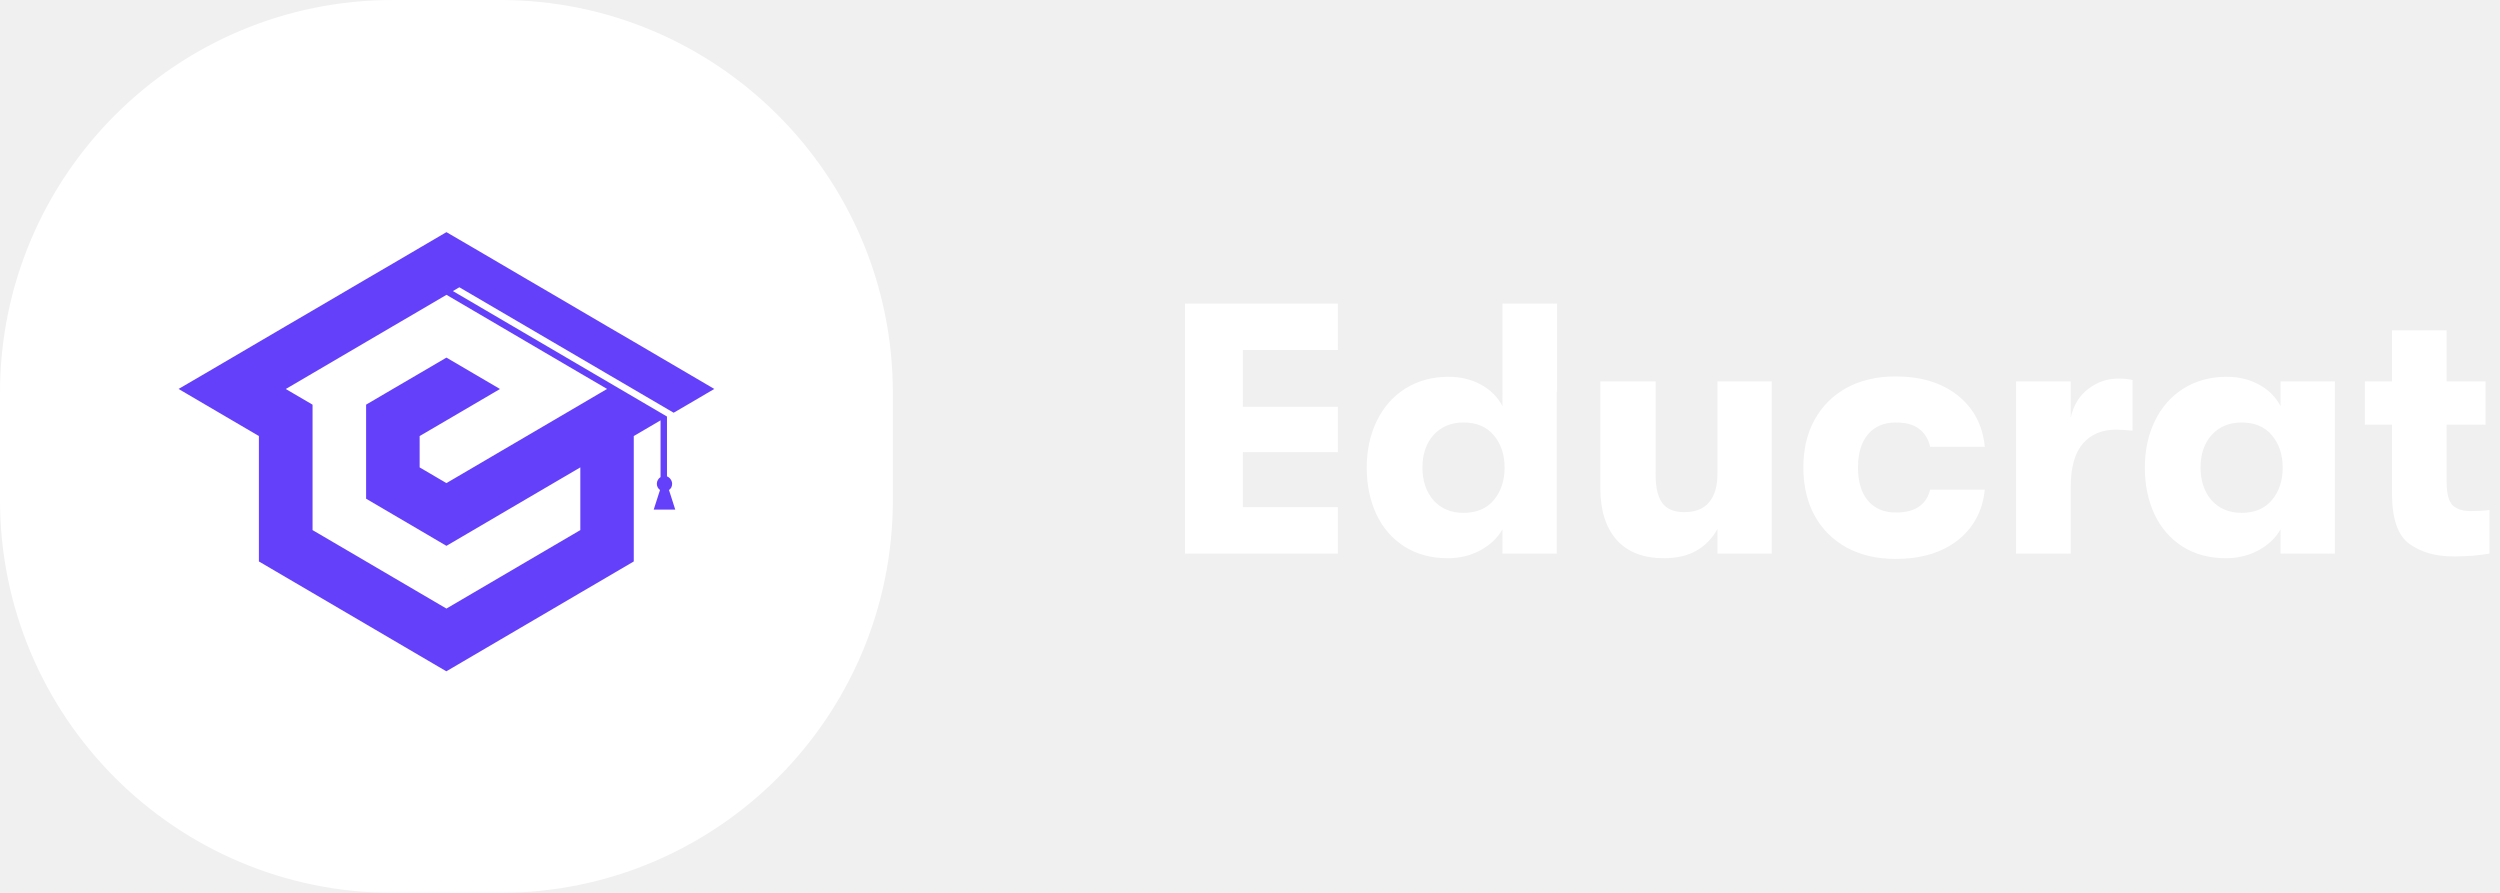
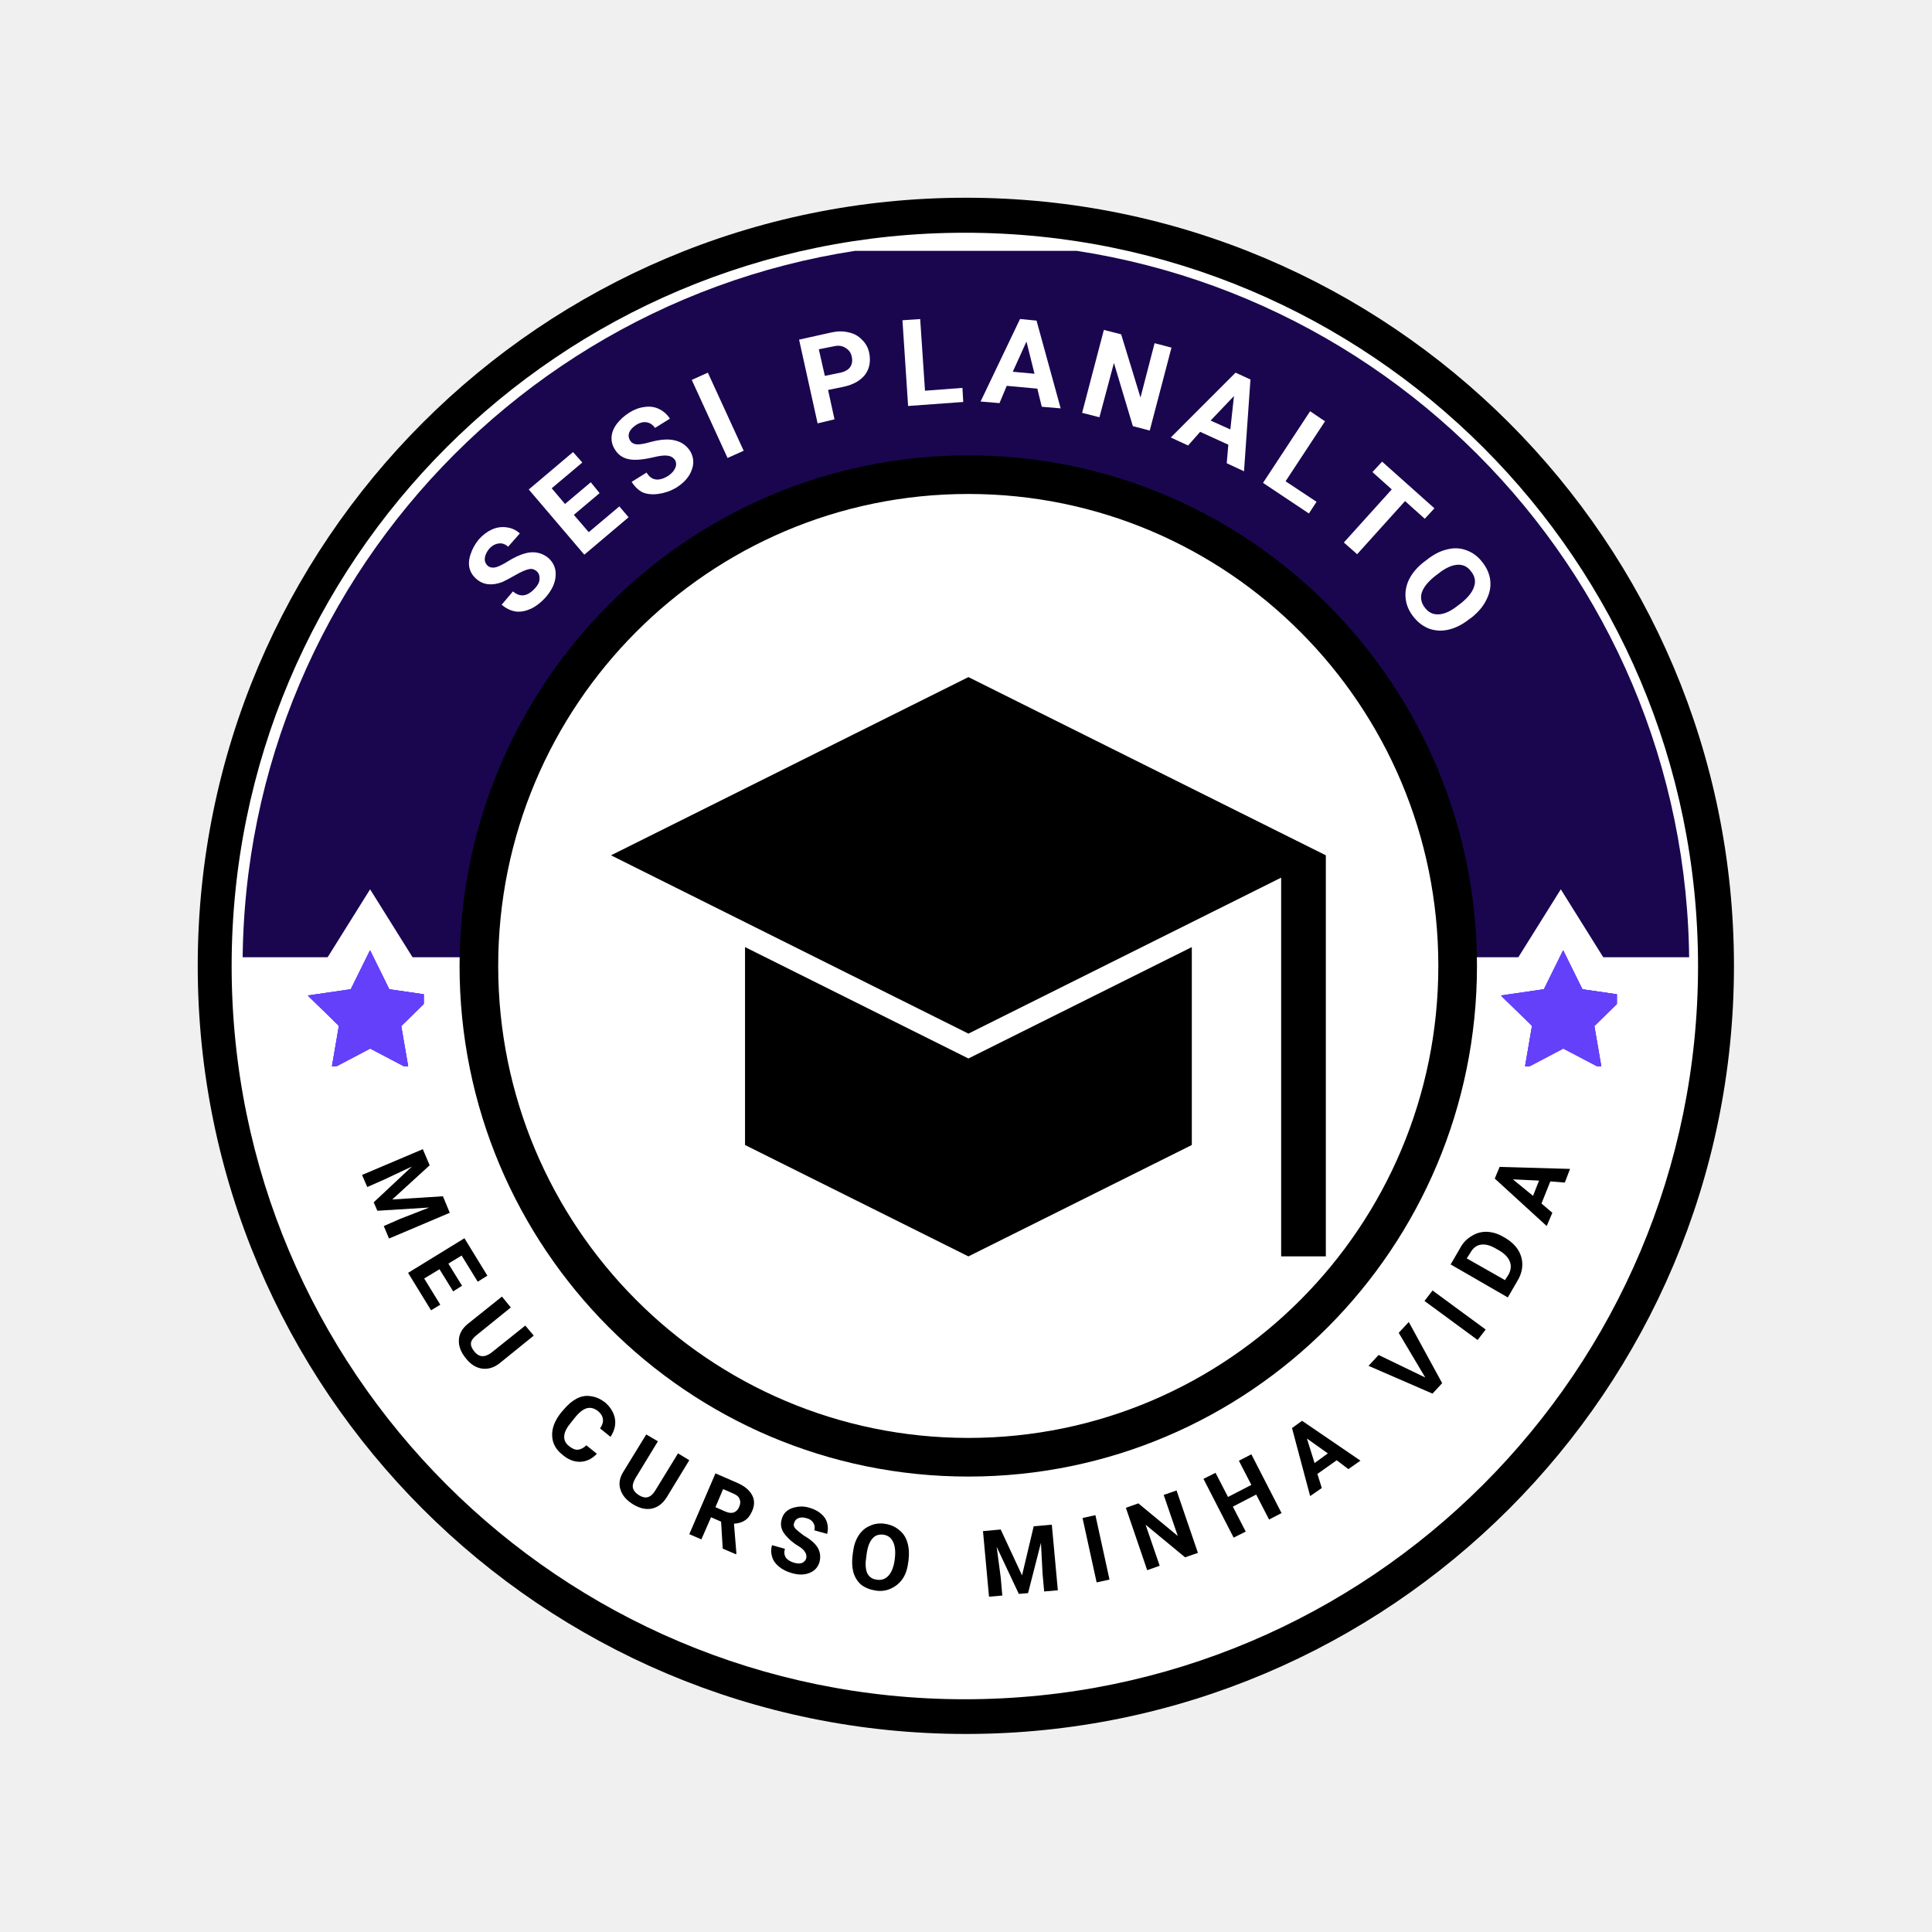
- <svg xmlns="http://www.w3.org/2000/svg" width="140" height="50" viewBox="0 0 140 50" fill="none">
-   <path d="M66.36 17H74.92V19.6H69.6V22.78H74.92V25.32H69.6V28.4H74.92V31H66.36V17ZM87.197 21.92H87.177V31H84.137V29.64C83.87 30.12 83.457 30.513 82.897 30.82C82.35 31.113 81.743 31.26 81.077 31.26C80.143 31.26 79.33 31.04 78.637 30.6C77.957 30.16 77.437 29.56 77.077 28.8C76.717 28.027 76.537 27.153 76.537 26.18C76.537 25.22 76.723 24.353 77.097 23.58C77.47 22.807 78.003 22.2 78.697 21.76C79.403 21.32 80.21 21.1 81.117 21.1C81.797 21.1 82.403 21.247 82.937 21.54C83.47 21.833 83.87 22.233 84.137 22.74V17H87.197V21.92ZM81.957 28.72C82.69 28.72 83.257 28.48 83.657 28C84.057 27.52 84.257 26.913 84.257 26.18C84.257 25.46 84.057 24.86 83.657 24.38C83.257 23.9 82.69 23.66 81.957 23.66C81.263 23.66 80.703 23.893 80.277 24.36C79.863 24.827 79.657 25.433 79.657 26.18C79.657 26.927 79.863 27.54 80.277 28.02C80.703 28.487 81.263 28.72 81.957 28.72ZM93.177 31.26C92.03 31.26 91.15 30.92 90.537 30.24C89.924 29.547 89.617 28.573 89.617 27.32V21.36H92.717V26.64C92.717 27.32 92.844 27.833 93.097 28.18C93.35 28.513 93.757 28.68 94.317 28.68C94.944 28.68 95.41 28.493 95.717 28.12C96.024 27.747 96.177 27.22 96.177 26.54V21.36H99.217V31H96.177V29.62C95.897 30.14 95.504 30.547 94.997 30.84C94.504 31.12 93.897 31.26 93.177 31.26ZM106.148 31.3C105.108 31.3 104.195 31.087 103.408 30.66C102.635 30.233 102.035 29.633 101.608 28.86C101.195 28.087 100.988 27.193 100.988 26.18C100.988 25.167 101.195 24.28 101.608 23.52C102.035 22.747 102.635 22.147 103.408 21.72C104.195 21.293 105.108 21.08 106.148 21.08C107.575 21.08 108.735 21.433 109.628 22.14C110.522 22.847 111.028 23.807 111.148 25.02H108.088C107.982 24.567 107.768 24.227 107.448 24C107.142 23.773 106.715 23.66 106.168 23.66C105.502 23.66 104.982 23.88 104.608 24.32C104.235 24.76 104.048 25.38 104.048 26.18C104.048 26.98 104.235 27.6 104.608 28.04C104.982 28.48 105.502 28.7 106.168 28.7C106.715 28.7 107.142 28.593 107.448 28.38C107.768 28.167 107.982 27.847 108.088 27.42H111.148C111.028 28.607 110.522 29.553 109.628 30.26C108.735 30.953 107.575 31.3 106.148 31.3ZM112.901 21.36H115.961V23.38C116.121 22.687 116.447 22.153 116.941 21.78C117.447 21.393 118.007 21.2 118.621 21.2C118.941 21.2 119.207 21.227 119.421 21.28V24.12C119.061 24.08 118.754 24.06 118.501 24.06C117.714 24.06 117.094 24.32 116.641 24.84C116.187 25.36 115.961 26.173 115.961 27.28V31H112.901V21.36ZM124.651 31.26C123.717 31.26 122.904 31.04 122.211 30.6C121.531 30.16 121.011 29.56 120.651 28.8C120.291 28.027 120.111 27.153 120.111 26.18C120.111 25.22 120.297 24.353 120.671 23.58C121.044 22.807 121.577 22.2 122.271 21.76C122.977 21.32 123.784 21.1 124.691 21.1C125.371 21.1 125.977 21.247 126.511 21.54C127.044 21.833 127.444 22.233 127.711 22.74V21.36H130.751V31H127.711V29.64C127.444 30.12 127.031 30.513 126.471 30.82C125.924 31.113 125.317 31.26 124.651 31.26ZM125.531 28.72C126.264 28.72 126.831 28.48 127.231 28C127.631 27.52 127.831 26.913 127.831 26.18C127.831 25.46 127.631 24.86 127.231 24.38C126.831 23.9 126.264 23.66 125.531 23.66C124.837 23.66 124.277 23.893 123.851 24.36C123.437 24.827 123.231 25.433 123.231 26.18C123.231 26.927 123.437 27.54 123.851 28.02C124.277 28.487 124.837 28.72 125.531 28.72ZM138.351 28.62C138.778 28.62 139.131 28.6 139.411 28.56V31C138.825 31.107 138.145 31.16 137.371 31.16C136.398 31.16 135.585 30.927 134.931 30.46C134.278 29.993 133.951 29.047 133.951 27.62V23.78H132.431V21.36H133.951V18.5H137.011V21.36H139.191V23.78H137.011V26.98C137.011 27.633 137.125 28.073 137.351 28.3C137.578 28.513 137.911 28.62 138.351 28.62Z" fill="white" />
-   <rect width="50" height="50" rx="22" fill="white" />
-   <path fill-rule="evenodd" clip-rule="evenodd" d="M12.999 23.539L14.498 24.418V26.173V27.93V29.686V31.441L15.998 32.32L17.497 33.198L18.997 34.077L20.497 34.956L21.996 35.835L23.495 36.714L24.995 37.593L26.494 36.714L27.994 35.835L29.493 34.956L30.993 34.077L32.492 33.198L33.992 32.32L35.491 31.441V29.686V27.93V26.173V24.418L36.991 23.539V26.717C36.867 26.793 36.783 26.938 36.783 27.09C36.783 27.241 36.854 27.363 36.961 27.442L36.91 27.596L36.608 28.538H37.211H37.814L37.513 27.596L37.462 27.442C37.571 27.363 37.639 27.257 37.639 27.09C37.639 26.922 37.518 26.738 37.351 26.677V23.326L25.362 16.3L25.724 16.087L37.725 23.113L38.501 22.66L40 21.781L38.501 20.902L37.001 20.023L35.502 19.144L33.999 18.268L32.5 17.389L31 16.51L29.501 15.634L28.002 14.755L26.502 13.876L25 13L23.5 13.879L22.001 14.758L20.499 15.634L19 16.513L17.5 17.392L16 18.268L14.501 19.147L13.002 20.026L11.502 20.905L10 21.781L11.499 22.66L12.999 23.539ZM23.5 20.905L25 20.026L26.5 20.905L27.999 21.784L26.5 22.662L25 23.541L23.5 24.418V26.175L25 27.054L26.5 26.175L27.999 25.296L29.498 24.418L30.998 23.539L32.498 22.66L33.528 22.055L33.997 21.781L32.723 21.036L32.498 20.905L30.998 20.026L29.498 19.147L28.002 18.268L26.502 17.389L25.003 16.51L23.5 17.392L22.001 18.268L20.502 19.147L19.002 20.026L17.503 20.905L16.003 21.784L17.503 22.662V24.418V26.173V27.93V28.832V29.686L19.002 30.564L20.502 31.443L22.001 32.322L23.5 33.201L25 34.08L26.5 33.201L27.999 32.322L29.498 31.443L30.998 30.564L32.498 29.686V27.93V26.173L30.998 27.052L29.498 27.93L27.999 28.809L26.5 29.688L25 30.567L23.5 29.686L22.001 28.807L20.502 27.928V22.66L22.001 21.781L23.5 20.905Z" fill="#6440FB" />
+ <svg xmlns="http://www.w3.org/2000/svg" width="100" zoomAndPan="magnify" viewBox="0 0 75 75" height="100" preserveAspectRatio="xMidYMid meet" version="1.0">
+   <defs>
+     <g />
+     <clipPath id="59fb0d67b8">
+       <path d="M 7.676 7.676 L 67.312 7.676 L 67.312 67.312 L 7.676 67.312 Z M 7.676 7.676 " clip-rule="nonzero" />
+     </clipPath>
+     <clipPath id="b1b9812eed">
+       <path d="M 37.496 7.676 C 21.027 7.676 7.676 21.027 7.676 37.496 C 7.676 53.961 21.027 67.312 37.496 67.312 C 53.961 67.312 67.312 53.961 67.312 37.496 C 67.312 21.027 53.961 7.676 37.496 7.676 Z M 37.496 7.676 " clip-rule="nonzero" />
+     </clipPath>
+     <clipPath id="95c2672108">
+       <path d="M 8.992 9.035 L 65.918 9.035 L 65.918 65.965 L 8.992 65.965 Z M 8.992 9.035 " clip-rule="nonzero" />
+     </clipPath>
+     <clipPath id="a971a2ab3c">
+       <path d="M 37.453 9.035 C 21.734 9.035 8.992 21.781 8.992 37.5 C 8.992 53.219 21.734 65.965 37.453 65.965 C 53.176 65.965 65.918 53.219 65.918 37.5 C 65.918 21.781 53.176 9.035 37.453 9.035 Z M 37.453 9.035 " clip-rule="nonzero" />
+     </clipPath>
+     <clipPath id="a057ed0ec2">
+       <path d="M 9.41 9.738 L 65.66 9.738 L 65.66 37.16 L 9.41 37.16 Z M 9.41 9.738 " clip-rule="nonzero" />
+     </clipPath>
+     <clipPath id="e5c8ec77e4">
+       <path d="M 18.984 18.984 L 56.016 18.984 L 56.016 56.016 L 18.984 56.016 Z M 18.984 18.984 " clip-rule="nonzero" />
+     </clipPath>
+     <clipPath id="8e031001d2">
+       <path d="M 37.5 18.984 C 27.273 18.984 18.984 27.273 18.984 37.5 C 18.984 47.727 27.273 56.016 37.5 56.016 C 47.727 56.016 56.016 47.727 56.016 37.5 C 56.016 27.273 47.727 18.984 37.5 18.984 Z M 37.5 18.984 " clip-rule="nonzero" />
+     </clipPath>
+     <clipPath id="ddf7587262">
+       <path d="M 12.492 34.523 L 16.242 34.523 L 16.242 40.523 L 12.492 40.523 Z M 12.492 34.523 " clip-rule="nonzero" />
+     </clipPath>
+     <clipPath id="55a8e50578">
+       <path d="M 11.949 36.891 L 16.449 36.891 L 16.449 41.391 L 11.949 41.391 Z M 11.949 36.891 " clip-rule="nonzero" />
+     </clipPath>
+     <clipPath id="ec1e70e016">
+       <path d="M 58.715 34.523 L 62.465 34.523 L 62.465 40.523 L 58.715 40.523 Z M 58.715 34.523 " clip-rule="nonzero" />
+     </clipPath>
+     <clipPath id="61aff383bb">
+       <path d="M 58.266 36.891 L 62.766 36.891 L 62.766 41.391 L 58.266 41.391 Z M 58.266 36.891 " clip-rule="nonzero" />
+     </clipPath>
+     <clipPath id="f0a149f709">
+       <path d="M 23.719 26.277 L 51.469 26.277 L 51.469 48.777 L 23.719 48.777 Z M 23.719 26.277 " clip-rule="nonzero" />
+     </clipPath>
+     <clipPath id="22466c8c64">
+       <path d="M 28 36 L 47 36 L 47 48.777 L 28 48.777 Z M 28 36 " clip-rule="nonzero" />
+     </clipPath>
+     <clipPath id="c2ccc46398">
+       <path d="M 17.84 17.676 L 57.484 17.676 L 57.484 57.32 L 17.84 57.32 Z M 17.84 17.676 " clip-rule="nonzero" />
+     </clipPath>
+     <clipPath id="610801f318">
+       <path d="M 37.59 17.676 C 26.68 17.676 17.84 26.551 17.84 37.496 C 17.84 48.445 26.68 57.32 37.59 57.32 C 48.496 57.32 57.336 48.445 57.336 37.496 C 57.336 26.551 48.496 17.676 37.59 17.676 Z M 37.59 17.676 " clip-rule="nonzero" />
+     </clipPath>
+   </defs>
+   <g clip-path="url(#59fb0d67b8)">
+     <g clip-path="url(#b1b9812eed)">
+       <path stroke-linecap="butt" transform="matrix(0.75, 0, 0, 0.75, 7.676291, 7.676289)" fill="none" stroke-linejoin="miter" d="M 39.76 -0.001 C 17.801 -0.001 -0.001 17.801 -0.001 39.76 C -0.001 61.713 17.801 79.515 39.76 79.515 C 61.713 79.515 79.515 61.713 79.515 39.76 C 79.515 17.801 61.713 -0.001 39.76 -0.001 Z M 39.76 -0.001 " stroke="#000000" stroke-width="4" stroke-opacity="1" stroke-miterlimit="4" />
+     </g>
+   </g>
+   <g clip-path="url(#95c2672108)">
+     <g clip-path="url(#a971a2ab3c)">
+       <path fill="#ffffff" d="M 8.992 9.035 L 65.918 9.035 L 65.918 65.965 L 8.992 65.965 Z M 8.992 9.035 " fill-opacity="1" fill-rule="nonzero" />
+     </g>
+   </g>
+   <g clip-path="url(#a057ed0ec2)">
+     <path fill="#1a064f" d="M 37.496 9.41 C 53.004 9.41 65.574 21.984 65.574 37.488 L 9.418 37.488 C 9.418 21.984 21.988 9.41 37.496 9.41 Z M 37.496 9.41 " fill-opacity="1" fill-rule="nonzero" />
+   </g>
+   <g clip-path="url(#e5c8ec77e4)">
+     <g clip-path="url(#8e031001d2)">
+       <path fill="#ffffff" d="M 18.984 18.984 L 56.016 18.984 L 56.016 56.016 L 18.984 56.016 Z M 18.984 18.984 " fill-opacity="1" fill-rule="nonzero" />
+     </g>
+   </g>
+   <g clip-path="url(#ddf7587262)">
+     <path fill="#ffffff" d="M 14.367 34.523 L 12.492 37.523 L 14.367 40.52 L 16.242 37.523 Z M 14.367 34.523 " fill-opacity="1" fill-rule="nonzero" />
+   </g>
+   <g clip-path="url(#55a8e50578)">
+     <path fill="#6440fb" d="M 14.375 36.906 L 15.121 38.414 L 16.789 38.656 L 15.582 39.836 L 15.867 41.496 L 14.375 40.711 L 12.883 41.496 L 13.168 39.836 L 11.961 38.656 L 13.629 38.414 Z M 14.375 36.906 " fill-opacity="1" fill-rule="nonzero" />
+     <path fill="#6440fb" d="M 14.363 36.891 L 15.109 38.402 L 16.777 38.645 L 15.57 39.82 L 15.855 41.48 L 14.363 40.695 L 12.871 41.48 L 13.156 39.82 L 11.949 38.645 L 13.617 38.402 Z M 14.363 36.891 " fill-opacity="1" fill-rule="nonzero" />
+     <path fill="#6440fb" d="M 14.363 36.891 L 15.109 38.402 L 16.777 38.645 L 15.57 39.82 L 15.855 41.48 L 14.363 40.695 L 12.871 41.48 L 13.156 39.82 L 11.949 38.645 L 13.617 38.402 Z M 14.363 36.891 " fill-opacity="1" fill-rule="nonzero" />
+     <path fill="#6440fb" d="M 14.363 36.891 L 15.109 38.402 L 16.777 38.645 L 15.57 39.82 L 15.855 41.48 L 14.363 40.695 L 12.871 41.48 L 13.156 39.82 L 11.949 38.645 L 13.617 38.402 Z M 14.363 36.891 " fill-opacity="1" fill-rule="nonzero" />
+   </g>
+   <g clip-path="url(#ec1e70e016)">
+     <path fill="#ffffff" d="M 60.59 34.523 L 58.715 37.523 L 60.59 40.52 L 62.465 37.523 Z M 60.59 34.523 " fill-opacity="1" fill-rule="nonzero" />
+   </g>
+   <g clip-path="url(#61aff383bb)">
+     <path fill="#6440fb" d="M 60.691 36.906 L 61.438 38.414 L 63.105 38.656 L 61.898 39.836 L 62.184 41.496 L 60.691 40.711 L 59.199 41.496 L 59.484 39.836 L 58.277 38.656 L 59.945 38.414 Z M 60.691 36.906 " fill-opacity="1" fill-rule="nonzero" />
+     <path fill="#6440fb" d="M 60.68 36.891 L 61.426 38.402 L 63.094 38.645 L 61.887 39.82 L 62.172 41.48 L 60.68 40.695 L 59.188 41.48 L 59.473 39.82 L 58.266 38.645 L 59.934 38.402 Z M 60.68 36.891 " fill-opacity="1" fill-rule="nonzero" />
+     <path fill="#6440fb" d="M 60.68 36.891 L 61.426 38.402 L 63.094 38.645 L 61.887 39.82 L 62.172 41.48 L 60.68 40.695 L 59.188 41.48 L 59.473 39.82 L 58.266 38.645 L 59.934 38.402 Z M 60.68 36.891 " fill-opacity="1" fill-rule="nonzero" />
+     <path fill="#6440fb" d="M 60.68 36.891 L 61.426 38.402 L 63.094 38.645 L 61.887 39.82 L 62.172 41.48 L 60.68 40.695 L 59.188 41.48 L 59.473 39.82 L 58.266 38.645 L 59.934 38.402 Z M 60.68 36.891 " fill-opacity="1" fill-rule="nonzero" />
+   </g>
+   <g clip-path="url(#f0a149f709)">
+     <path fill="#000000" d="M 23.719 33.203 L 37.594 40.125 L 49.734 34.07 L 49.734 48.773 L 51.469 48.773 L 51.469 33.203 L 37.594 26.285 Z M 23.719 33.203 " fill-opacity="1" fill-rule="nonzero" />
+   </g>
+   <g clip-path="url(#22466c8c64)">
+     <path fill="#000000" d="M 28.922 36.766 L 28.922 44.449 L 37.594 48.773 L 46.266 44.449 L 46.266 36.766 L 37.594 41.09 Z M 28.922 36.766 " fill-opacity="1" fill-rule="nonzero" />
+   </g>
+   <g fill="#ffffff" fill-opacity="1">
+     <g transform="translate(20.16327, 24.28585)">
+       <g>
+         <path d="M 0.672 -2.109 C 0.578 -2.191 0.473 -2.219 0.359 -2.188 C 0.242 -2.164 0.078 -2.094 -0.141 -1.969 C -0.359 -1.844 -0.535 -1.75 -0.672 -1.688 C -1.078 -1.539 -1.41 -1.582 -1.672 -1.812 C -1.805 -1.926 -1.895 -2.066 -1.938 -2.234 C -1.977 -2.398 -1.961 -2.582 -1.891 -2.781 C -1.828 -2.977 -1.723 -3.164 -1.578 -3.344 C -1.422 -3.52 -1.25 -3.648 -1.062 -3.734 C -0.875 -3.816 -0.68 -3.844 -0.484 -3.812 C -0.297 -3.789 -0.129 -3.711 0.016 -3.578 L -0.438 -3.062 C -0.551 -3.164 -0.672 -3.207 -0.797 -3.188 C -0.93 -3.176 -1.055 -3.109 -1.172 -2.984 C -1.273 -2.859 -1.332 -2.734 -1.344 -2.609 C -1.352 -2.492 -1.312 -2.395 -1.219 -2.312 C -1.133 -2.25 -1.031 -2.234 -0.906 -2.266 C -0.781 -2.305 -0.625 -2.383 -0.438 -2.5 C -0.102 -2.707 0.188 -2.82 0.438 -2.844 C 0.695 -2.863 0.926 -2.789 1.125 -2.625 C 1.332 -2.438 1.426 -2.207 1.406 -1.938 C 1.395 -1.664 1.266 -1.383 1.016 -1.094 C 0.848 -0.906 0.66 -0.758 0.453 -0.656 C 0.242 -0.562 0.047 -0.523 -0.141 -0.547 C -0.336 -0.578 -0.52 -0.664 -0.688 -0.812 L -0.25 -1.328 C 0.031 -1.086 0.316 -1.129 0.609 -1.453 C 0.723 -1.578 0.781 -1.695 0.781 -1.812 C 0.789 -1.938 0.754 -2.035 0.672 -2.109 Z M 0.672 -2.109 " />
+       </g>
+     </g>
+   </g>
+   <g fill="#ffffff" fill-opacity="1">
+     <g transform="translate(22.46431, 21.7207)">
+       <g>
+         <path d="M 0.812 -2.578 L -0.188 -1.734 L 0.391 -1.062 L 1.578 -2.062 L 1.938 -1.641 L 0.219 -0.188 L -1.938 -2.719 L -0.219 -4.172 L 0.141 -3.766 L -1.047 -2.766 L -0.531 -2.156 L 0.469 -3 Z M 0.812 -2.578 " />
+       </g>
+     </g>
+   </g>
+   <g fill="#ffffff" fill-opacity="1">
+     <g transform="translate(24.92759, 19.67397)">
+       <g>
+         <path d="M 1.281 -1.812 C 1.207 -1.914 1.109 -1.973 0.984 -1.984 C 0.867 -2.004 0.688 -1.984 0.438 -1.922 C 0.195 -1.867 0 -1.836 -0.156 -1.828 C -0.582 -1.797 -0.883 -1.93 -1.062 -2.234 C -1.156 -2.379 -1.195 -2.535 -1.188 -2.703 C -1.176 -2.879 -1.109 -3.051 -0.984 -3.219 C -0.859 -3.383 -0.695 -3.531 -0.5 -3.656 C -0.301 -3.781 -0.102 -3.852 0.094 -3.875 C 0.301 -3.906 0.488 -3.879 0.656 -3.797 C 0.832 -3.711 0.973 -3.586 1.078 -3.422 L 0.5 -3.062 C 0.414 -3.188 0.305 -3.258 0.172 -3.281 C 0.047 -3.301 -0.082 -3.27 -0.219 -3.188 C -0.363 -3.094 -0.457 -2.992 -0.5 -2.891 C -0.539 -2.785 -0.531 -2.68 -0.469 -2.578 C -0.414 -2.484 -0.32 -2.43 -0.188 -2.422 C -0.051 -2.422 0.117 -2.453 0.328 -2.516 C 0.711 -2.617 1.023 -2.641 1.266 -2.578 C 1.516 -2.523 1.711 -2.391 1.859 -2.172 C 2.004 -1.93 2.023 -1.68 1.922 -1.422 C 1.828 -1.16 1.625 -0.93 1.312 -0.734 C 1.094 -0.609 0.863 -0.531 0.625 -0.5 C 0.395 -0.469 0.191 -0.488 0.016 -0.562 C -0.148 -0.645 -0.289 -0.781 -0.406 -0.969 L 0.172 -1.328 C 0.359 -1.016 0.641 -0.973 1.016 -1.203 C 1.148 -1.297 1.238 -1.395 1.281 -1.5 C 1.332 -1.602 1.332 -1.707 1.281 -1.812 Z M 1.281 -1.812 " />
+       </g>
+     </g>
+   </g>
+   <g fill="#ffffff" fill-opacity="1">
+     <g transform="translate(27.93164, 17.91954)">
+       <g>
+         <path d="M 0.938 -0.422 L 0.312 -0.141 L -1.078 -3.172 L -0.453 -3.453 Z M 0.938 -0.422 " />
+       </g>
+     </g>
+   </g>
+   <g fill="#ffffff" fill-opacity="1">
+     <g transform="translate(29.77794, 17.11052)">
+       <g />
+     </g>
+   </g>
+   <g fill="#ffffff" fill-opacity="1">
+     <g transform="translate(31.44244, 16.49702)">
+       <g>
+         <path d="M 0.703 -1.359 L 0.953 -0.219 L 0.297 -0.062 L -0.422 -3.312 L 0.844 -3.594 C 1.082 -3.645 1.301 -3.645 1.5 -3.594 C 1.707 -3.551 1.879 -3.457 2.016 -3.312 C 2.16 -3.176 2.254 -3.008 2.297 -2.812 C 2.367 -2.477 2.316 -2.191 2.141 -1.953 C 1.961 -1.723 1.688 -1.566 1.312 -1.484 Z M 0.578 -1.906 L 1.188 -2.031 C 1.363 -2.07 1.488 -2.145 1.562 -2.25 C 1.633 -2.352 1.656 -2.484 1.625 -2.641 C 1.594 -2.797 1.516 -2.91 1.391 -2.984 C 1.273 -3.066 1.133 -3.094 0.969 -3.062 L 0.344 -2.938 Z M 0.578 -1.906 " />
+       </g>
+     </g>
+   </g>
+   <g fill="#ffffff" fill-opacity="1">
+     <g transform="translate(34.95531, 15.77652)">
+       <g>
+         <path d="M 0.953 -0.609 L 2.406 -0.719 L 2.438 -0.172 L 0.297 -0.016 L 0.078 -3.344 L 0.766 -3.391 Z M 0.953 -0.609 " />
+       </g>
+     </g>
+   </g>
+   <g fill="#ffffff" fill-opacity="1">
+     <g transform="translate(38.05021, 15.58705)">
+       <g>
+         <path d="M 2.219 -0.5 L 1.031 -0.609 L 0.75 0.062 L 0.016 0 L 1.547 -3.203 L 2.188 -3.141 L 3.125 0.266 L 2.391 0.203 Z M 1.266 -1.156 L 2.109 -1.078 L 1.797 -2.328 Z M 1.266 -1.156 " />
+       </g>
+     </g>
+   </g>
+   <g fill="#ffffff" fill-opacity="1">
+     <g transform="translate(41.72666, 15.94809)">
+       <g>
+         <path d="M 2.906 0.766 L 2.25 0.594 L 1.516 -1.859 L 0.953 0.25 L 0.281 0.078 L 1.125 -3.141 L 1.797 -2.969 L 2.547 -0.516 L 3.094 -2.625 L 3.75 -2.453 Z M 2.906 0.766 " />
+       </g>
+     </g>
+   </g>
+   <g fill="#ffffff" fill-opacity="1">
+     <g transform="translate(45.43362, 16.98262)">
+       <g>
+         <path d="M 2.25 0.281 L 1.156 -0.219 L 0.688 0.312 L 0.016 0 L 2.531 -2.516 L 3.109 -2.25 L 2.859 1.312 L 2.188 1 Z M 1.562 -0.656 L 2.328 -0.312 L 2.469 -1.609 Z M 1.562 -0.656 " />
+       </g>
+     </g>
+   </g>
+   <g fill="#ffffff" fill-opacity="1">
+     <g transform="translate(48.78047, 18.58905)">
+       <g>
+         <path d="M 1.125 0.094 L 2.328 0.891 L 2.031 1.344 L 0.25 0.156 L 2.078 -2.625 L 2.656 -2.234 Z M 1.125 0.094 " />
+       </g>
+     </g>
+   </g>
+   <g fill="#ffffff" fill-opacity="1">
+     <g transform="translate(51.35598, 20.32639)">
+       <g>
+         <path d="M 3.953 -0.188 L 3.188 -0.875 L 1.328 1.188 L 0.812 0.734 L 2.672 -1.328 L 1.922 -2 L 2.297 -2.406 L 4.328 -0.594 Z M 3.953 -0.188 " />
+       </g>
+     </g>
+   </g>
+   <g fill="#ffffff" fill-opacity="1">
+     <g transform="translate(53.89714, 22.65934)">
+       <g>
+         <path d="M 3.141 1.375 C 2.879 1.582 2.613 1.719 2.344 1.781 C 2.082 1.844 1.832 1.832 1.594 1.75 C 1.363 1.664 1.16 1.516 0.984 1.297 C 0.805 1.078 0.703 0.844 0.672 0.594 C 0.641 0.344 0.68 0.094 0.797 -0.156 C 0.922 -0.406 1.109 -0.629 1.359 -0.828 L 1.484 -0.922 C 1.742 -1.129 2.004 -1.266 2.266 -1.328 C 2.535 -1.398 2.789 -1.391 3.031 -1.297 C 3.27 -1.211 3.473 -1.062 3.641 -0.844 C 3.816 -0.625 3.922 -0.391 3.953 -0.141 C 3.984 0.109 3.938 0.359 3.812 0.609 C 3.695 0.859 3.508 1.086 3.25 1.297 Z M 2.828 0.75 C 3.098 0.531 3.266 0.316 3.328 0.109 C 3.398 -0.098 3.359 -0.297 3.203 -0.484 C 3.066 -0.672 2.883 -0.754 2.656 -0.734 C 2.438 -0.711 2.195 -0.598 1.938 -0.391 L 1.812 -0.297 C 1.539 -0.078 1.367 0.133 1.297 0.344 C 1.234 0.551 1.273 0.75 1.422 0.938 C 1.566 1.125 1.75 1.207 1.969 1.188 C 2.188 1.176 2.43 1.062 2.703 0.844 Z M 2.828 0.75 " />
+       </g>
+     </g>
+   </g>
+   <g fill="#ffffff" fill-opacity="1">
+     <g transform="translate(56.2026, 25.71512)">
+       <g />
+     </g>
+   </g>
+   <g fill="#000000" fill-opacity="1">
+     <g transform="translate(13.96045, 45.39221)">
+       <g>
+         <path d="M 2.719 -0.156 L 1.266 1.172 L 3.234 1.047 L 3.5 1.688 L 1.141 2.688 L 0.938 2.203 L 1.578 1.922 L 2.703 1.484 L 0.688 1.609 L 0.547 1.281 L 2.031 -0.109 L 0.938 0.406 L 0.297 0.688 L 0.094 0.219 L 2.453 -0.781 Z M 2.719 -0.156 " />
+       </g>
+     </g>
+   </g>
+   <g fill="#000000" fill-opacity="1">
+     <g transform="translate(15.71716, 49.20945)">
+       <g>
+         <path d="M 1.875 0.922 L 1.344 0.062 L 0.75 0.422 L 1.375 1.438 L 1.016 1.656 L 0.125 0.203 L 2.312 -1.141 L 3.203 0.312 L 2.828 0.547 L 2.203 -0.469 L 1.688 -0.156 L 2.219 0.703 Z M 1.875 0.922 " />
+       </g>
+     </g>
+   </g>
+   <g fill="#000000" fill-opacity="1">
+     <g transform="translate(17.36076, 51.78617)">
+       <g>
+         <path d="M 3.359 0.062 L 2.047 1.125 C 1.828 1.301 1.598 1.375 1.359 1.344 C 1.117 1.312 0.906 1.176 0.719 0.938 C 0.531 0.707 0.441 0.473 0.453 0.234 C 0.461 -0.004 0.578 -0.211 0.797 -0.391 L 2.125 -1.453 L 2.469 -1.031 L 1.156 0.031 C 1.02 0.133 0.941 0.238 0.922 0.344 C 0.91 0.445 0.953 0.555 1.047 0.672 C 1.223 0.898 1.441 0.922 1.703 0.734 L 3.031 -0.328 Z M 3.359 0.062 " />
+       </g>
+     </g>
+   </g>
+   <g fill="#000000" fill-opacity="1">
+     <g transform="translate(19.54956, 54.34986)">
+       <g />
+     </g>
+   </g>
+   <g fill="#000000" fill-opacity="1">
+     <g transform="translate(20.90327, 55.68424)">
+       <g>
+         <path d="M 2.266 0.75 C 2.086 0.945 1.875 1.051 1.625 1.062 C 1.383 1.07 1.148 0.977 0.922 0.781 C 0.672 0.582 0.539 0.336 0.531 0.047 C 0.52 -0.242 0.633 -0.539 0.875 -0.844 L 0.984 -0.969 C 1.141 -1.156 1.305 -1.297 1.484 -1.391 C 1.66 -1.484 1.844 -1.516 2.031 -1.484 C 2.219 -1.461 2.398 -1.383 2.578 -1.25 C 2.797 -1.062 2.926 -0.848 2.969 -0.609 C 3.008 -0.379 2.953 -0.145 2.797 0.094 L 2.391 -0.234 C 2.484 -0.367 2.52 -0.488 2.5 -0.594 C 2.488 -0.707 2.426 -0.812 2.312 -0.906 C 2.164 -1.02 2.02 -1.055 1.875 -1.016 C 1.727 -0.973 1.57 -0.848 1.406 -0.641 L 1.281 -0.484 C 1.102 -0.273 1.008 -0.094 1 0.062 C 0.988 0.219 1.051 0.348 1.188 0.453 C 1.312 0.555 1.426 0.602 1.531 0.594 C 1.645 0.582 1.754 0.523 1.859 0.422 Z M 2.266 0.75 " />
+       </g>
+     </g>
+   </g>
+   <g fill="#000000" fill-opacity="1">
+     <g transform="translate(23.58652, 57.76335)">
+       <g>
+         <path d="M 3.172 -1.078 L 2.297 0.359 C 2.148 0.598 1.961 0.742 1.734 0.797 C 1.504 0.848 1.258 0.797 1 0.641 C 0.738 0.484 0.57 0.289 0.5 0.062 C 0.426 -0.156 0.461 -0.383 0.609 -0.625 L 1.5 -2.078 L 1.953 -1.812 L 1.078 -0.375 C 0.992 -0.227 0.961 -0.102 0.984 0 C 1.016 0.113 1.094 0.207 1.219 0.281 C 1.469 0.438 1.676 0.379 1.844 0.109 L 2.734 -1.344 Z M 3.172 -1.078 " />
+       </g>
+     </g>
+   </g>
+   <g fill="#000000" fill-opacity="1">
+     <g transform="translate(26.53982, 59.46176)">
+       <g>
+         <path d="M 1.453 -0.391 L 1.062 -0.562 L 0.688 0.297 L 0.219 0.094 L 1.234 -2.266 L 2.094 -1.891 C 2.363 -1.773 2.551 -1.617 2.656 -1.422 C 2.758 -1.234 2.758 -1.023 2.656 -0.797 C 2.582 -0.629 2.488 -0.508 2.375 -0.438 C 2.258 -0.363 2.117 -0.32 1.953 -0.312 L 2.047 0.844 L 2.031 0.875 L 1.516 0.656 Z M 1.234 -0.953 L 1.625 -0.781 C 1.75 -0.727 1.859 -0.719 1.953 -0.75 C 2.047 -0.789 2.113 -0.863 2.156 -0.969 C 2.207 -1.082 2.211 -1.18 2.172 -1.266 C 2.141 -1.359 2.055 -1.43 1.922 -1.484 L 1.531 -1.656 Z M 1.234 -0.953 " />
+       </g>
+     </g>
+   </g>
+   <g fill="#000000" fill-opacity="1">
+     <g transform="translate(29.62493, 60.71772)">
+       <g>
+         <path d="M 1.672 -0.219 C 1.691 -0.312 1.676 -0.395 1.625 -0.469 C 1.582 -0.551 1.477 -0.641 1.312 -0.734 C 1.156 -0.836 1.035 -0.938 0.953 -1.031 C 0.723 -1.25 0.645 -1.484 0.719 -1.734 C 0.75 -1.867 0.816 -1.977 0.922 -2.062 C 1.023 -2.145 1.156 -2.195 1.312 -2.219 C 1.469 -2.25 1.629 -2.238 1.797 -2.188 C 1.984 -2.133 2.133 -2.055 2.25 -1.953 C 2.375 -1.848 2.453 -1.727 2.484 -1.594 C 2.523 -1.457 2.523 -1.316 2.484 -1.172 L 1.984 -1.312 C 2.016 -1.414 2.004 -1.508 1.953 -1.594 C 1.898 -1.688 1.812 -1.75 1.688 -1.781 C 1.562 -1.82 1.453 -1.82 1.359 -1.781 C 1.273 -1.738 1.223 -1.676 1.203 -1.594 C 1.172 -1.52 1.191 -1.441 1.266 -1.359 C 1.348 -1.285 1.453 -1.203 1.578 -1.109 C 1.848 -0.953 2.031 -0.789 2.125 -0.625 C 2.219 -0.457 2.238 -0.273 2.188 -0.078 C 2.125 0.129 1.992 0.27 1.797 0.344 C 1.598 0.426 1.363 0.426 1.094 0.344 C 0.906 0.289 0.742 0.207 0.609 0.094 C 0.473 -0.02 0.383 -0.148 0.344 -0.297 C 0.301 -0.441 0.301 -0.586 0.344 -0.734 L 0.844 -0.594 C 0.77 -0.32 0.895 -0.141 1.219 -0.047 C 1.344 -0.016 1.441 -0.016 1.516 -0.047 C 1.586 -0.078 1.641 -0.133 1.672 -0.219 Z M 1.672 -0.219 " />
+       </g>
+     </g>
+   </g>
+   <g fill="#000000" fill-opacity="1">
+     <g transform="translate(32.77008, 61.54412)">
+       <g>
+         <path d="M 2.484 -0.875 C 2.453 -0.625 2.379 -0.414 2.266 -0.25 C 2.148 -0.082 2 0.039 1.812 0.125 C 1.633 0.207 1.441 0.234 1.234 0.203 C 1.016 0.172 0.828 0.098 0.672 -0.016 C 0.523 -0.141 0.422 -0.301 0.359 -0.5 C 0.305 -0.707 0.297 -0.93 0.328 -1.172 L 0.344 -1.297 C 0.375 -1.547 0.445 -1.758 0.562 -1.938 C 0.676 -2.113 0.82 -2.238 1 -2.312 C 1.176 -2.395 1.367 -2.422 1.578 -2.391 C 1.797 -2.359 1.977 -2.281 2.125 -2.156 C 2.281 -2.039 2.391 -1.879 2.453 -1.672 C 2.516 -1.461 2.531 -1.234 2.5 -0.984 Z M 1.969 -1.062 C 2 -1.332 1.973 -1.547 1.891 -1.703 C 1.816 -1.859 1.691 -1.945 1.516 -1.969 C 1.336 -1.988 1.195 -1.938 1.094 -1.812 C 0.988 -1.695 0.914 -1.504 0.875 -1.234 L 0.859 -1.109 C 0.816 -0.848 0.828 -0.641 0.891 -0.484 C 0.961 -0.328 1.094 -0.238 1.281 -0.219 C 1.445 -0.195 1.586 -0.242 1.703 -0.359 C 1.828 -0.484 1.91 -0.676 1.953 -0.938 Z M 1.969 -1.062 " />
+       </g>
+     </g>
+   </g>
+   <g fill="#000000" fill-opacity="1">
+     <g transform="translate(36.23812, 61.93344)">
+       <g />
+     </g>
+   </g>
+   <g fill="#000000" fill-opacity="1">
+     <g transform="translate(38.15927, 62.00004)">
+       <g>
+         <path d="M 0.688 -2.625 L 1.516 -0.844 L 1.969 -2.75 L 2.672 -2.812 L 2.906 -0.266 L 2.375 -0.219 L 2.312 -0.922 L 2.25 -2.109 L 1.75 -0.156 L 1.391 -0.125 L 0.531 -1.953 L 0.688 -0.766 L 0.75 -0.062 L 0.234 -0.016 L 0 -2.562 Z M 0.688 -2.625 " />
+       </g>
+     </g>
+   </g>
+   <g fill="#000000" fill-opacity="1">
+     <g transform="translate(42.3048, 61.49043)">
+       <g>
+         <path d="M 0.766 -0.172 L 0.266 -0.062 L -0.281 -2.562 L 0.219 -2.672 Z M 0.766 -0.172 " />
+       </g>
+     </g>
+   </g>
+   <g fill="#000000" fill-opacity="1">
+     <g transform="translate(44.31547, 61.03241)">
+       <g>
+         <path d="M 2.188 -0.75 L 1.688 -0.578 L 0.156 -1.844 L 0.703 -0.25 L 0.219 -0.078 L -0.609 -2.5 L -0.125 -2.672 L 1.406 -1.406 L 0.859 -3 L 1.359 -3.172 Z M 2.188 -0.75 " />
+       </g>
+     </g>
+   </g>
+   <g fill="#000000" fill-opacity="1">
+     <g transform="translate(47.68702, 59.79975)">
+       <g>
+         <path d="M 2.062 -1.062 L 1.578 -0.812 L 1.078 -1.781 L 0.172 -1.312 L 0.672 -0.344 L 0.203 -0.109 L -0.969 -2.391 L -0.5 -2.625 L -0.016 -1.688 L 0.891 -2.156 L 0.406 -3.094 L 0.891 -3.344 Z M 2.062 -1.062 " />
+       </g>
+     </g>
+   </g>
+   <g fill="#000000" fill-opacity="1">
+     <g transform="translate(50.84366, 58.09322)">
+       <g>
+         <path d="M 1.047 -1.406 L 0.297 -0.875 L 0.469 -0.328 L 0.016 -0.016 L -0.688 -2.656 L -0.297 -2.938 L 1.969 -1.391 L 1.5 -1.062 Z M 0.188 -1.297 L 0.703 -1.672 L -0.109 -2.25 Z M 0.188 -1.297 " />
+       </g>
+     </g>
+   </g>
+   <g fill="#000000" fill-opacity="1">
+     <g transform="translate(53.58467, 56.03941)">
+       <g />
+     </g>
+   </g>
+   <g fill="#000000" fill-opacity="1">
+     <g transform="translate(55.00089, 54.77199)">
+       <g>
+         <path d="M 0.328 -1.297 L -0.703 -3.031 L -0.312 -3.453 L 0.984 -1.078 L 0.609 -0.672 L -1.875 -1.75 L -1.484 -2.172 Z M 0.328 -1.297 " />
+       </g>
+     </g>
+   </g>
+   <g fill="#000000" fill-opacity="1">
+     <g transform="translate(57.20496, 52.23729)">
+       <g>
+         <path d="M 0.469 -0.625 L 0.156 -0.219 L -1.906 -1.734 L -1.594 -2.141 Z M 0.469 -0.625 " />
+       </g>
+     </g>
+   </g>
+   <g fill="#000000" fill-opacity="1">
+     <g transform="translate(58.4076, 50.56901)">
+       <g>
+         <path d="M 0.125 -0.203 L -2.094 -1.484 L -1.703 -2.156 C -1.598 -2.344 -1.453 -2.488 -1.266 -2.594 C -1.086 -2.707 -0.891 -2.758 -0.672 -2.75 C -0.461 -2.738 -0.258 -2.676 -0.062 -2.562 L 0.047 -2.5 C 0.242 -2.383 0.398 -2.238 0.516 -2.062 C 0.629 -1.883 0.688 -1.691 0.688 -1.484 C 0.688 -1.273 0.629 -1.07 0.516 -0.875 Z M -1.469 -1.719 L 0.016 -0.875 L 0.156 -1.094 C 0.25 -1.27 0.266 -1.438 0.203 -1.594 C 0.141 -1.758 0 -1.906 -0.219 -2.031 L -0.328 -2.094 C -0.555 -2.227 -0.754 -2.281 -0.922 -2.25 C -1.086 -2.227 -1.223 -2.125 -1.328 -1.938 Z M -1.469 -1.719 " />
+       </g>
+     </g>
+   </g>
+   <g fill="#000000" fill-opacity="1">
+     <g transform="translate(60.04284, 47.61105)">
+       <g>
+         <path d="M 0.141 -1.75 L -0.203 -0.891 L 0.219 -0.531 L 0 -0.016 L -2.016 -1.859 L -1.828 -2.312 L 0.906 -2.234 L 0.703 -1.703 Z M -0.531 -1.188 L -0.297 -1.781 L -1.312 -1.828 Z M -0.531 -1.188 " />
+       </g>
+     </g>
+   </g>
+   <g clip-path="url(#c2ccc46398)">
+     <g clip-path="url(#610801f318)">
+       <path stroke-linecap="butt" transform="matrix(0.75, 0, 0, 0.75, 17.83857, 17.67497)" fill="none" stroke-linejoin="miter" d="M 26.335 0.001 C 11.788 0.001 0.002 11.834 0.002 26.428 C 0.002 41.027 11.788 52.86 26.335 52.86 C 40.877 52.86 52.663 41.027 52.663 26.428 C 52.663 11.834 40.877 0.001 26.335 0.001 Z M 26.335 0.001 " stroke="#000000" stroke-width="4" stroke-opacity="1" stroke-miterlimit="4" />
+     </g>
+   </g>
</svg>
